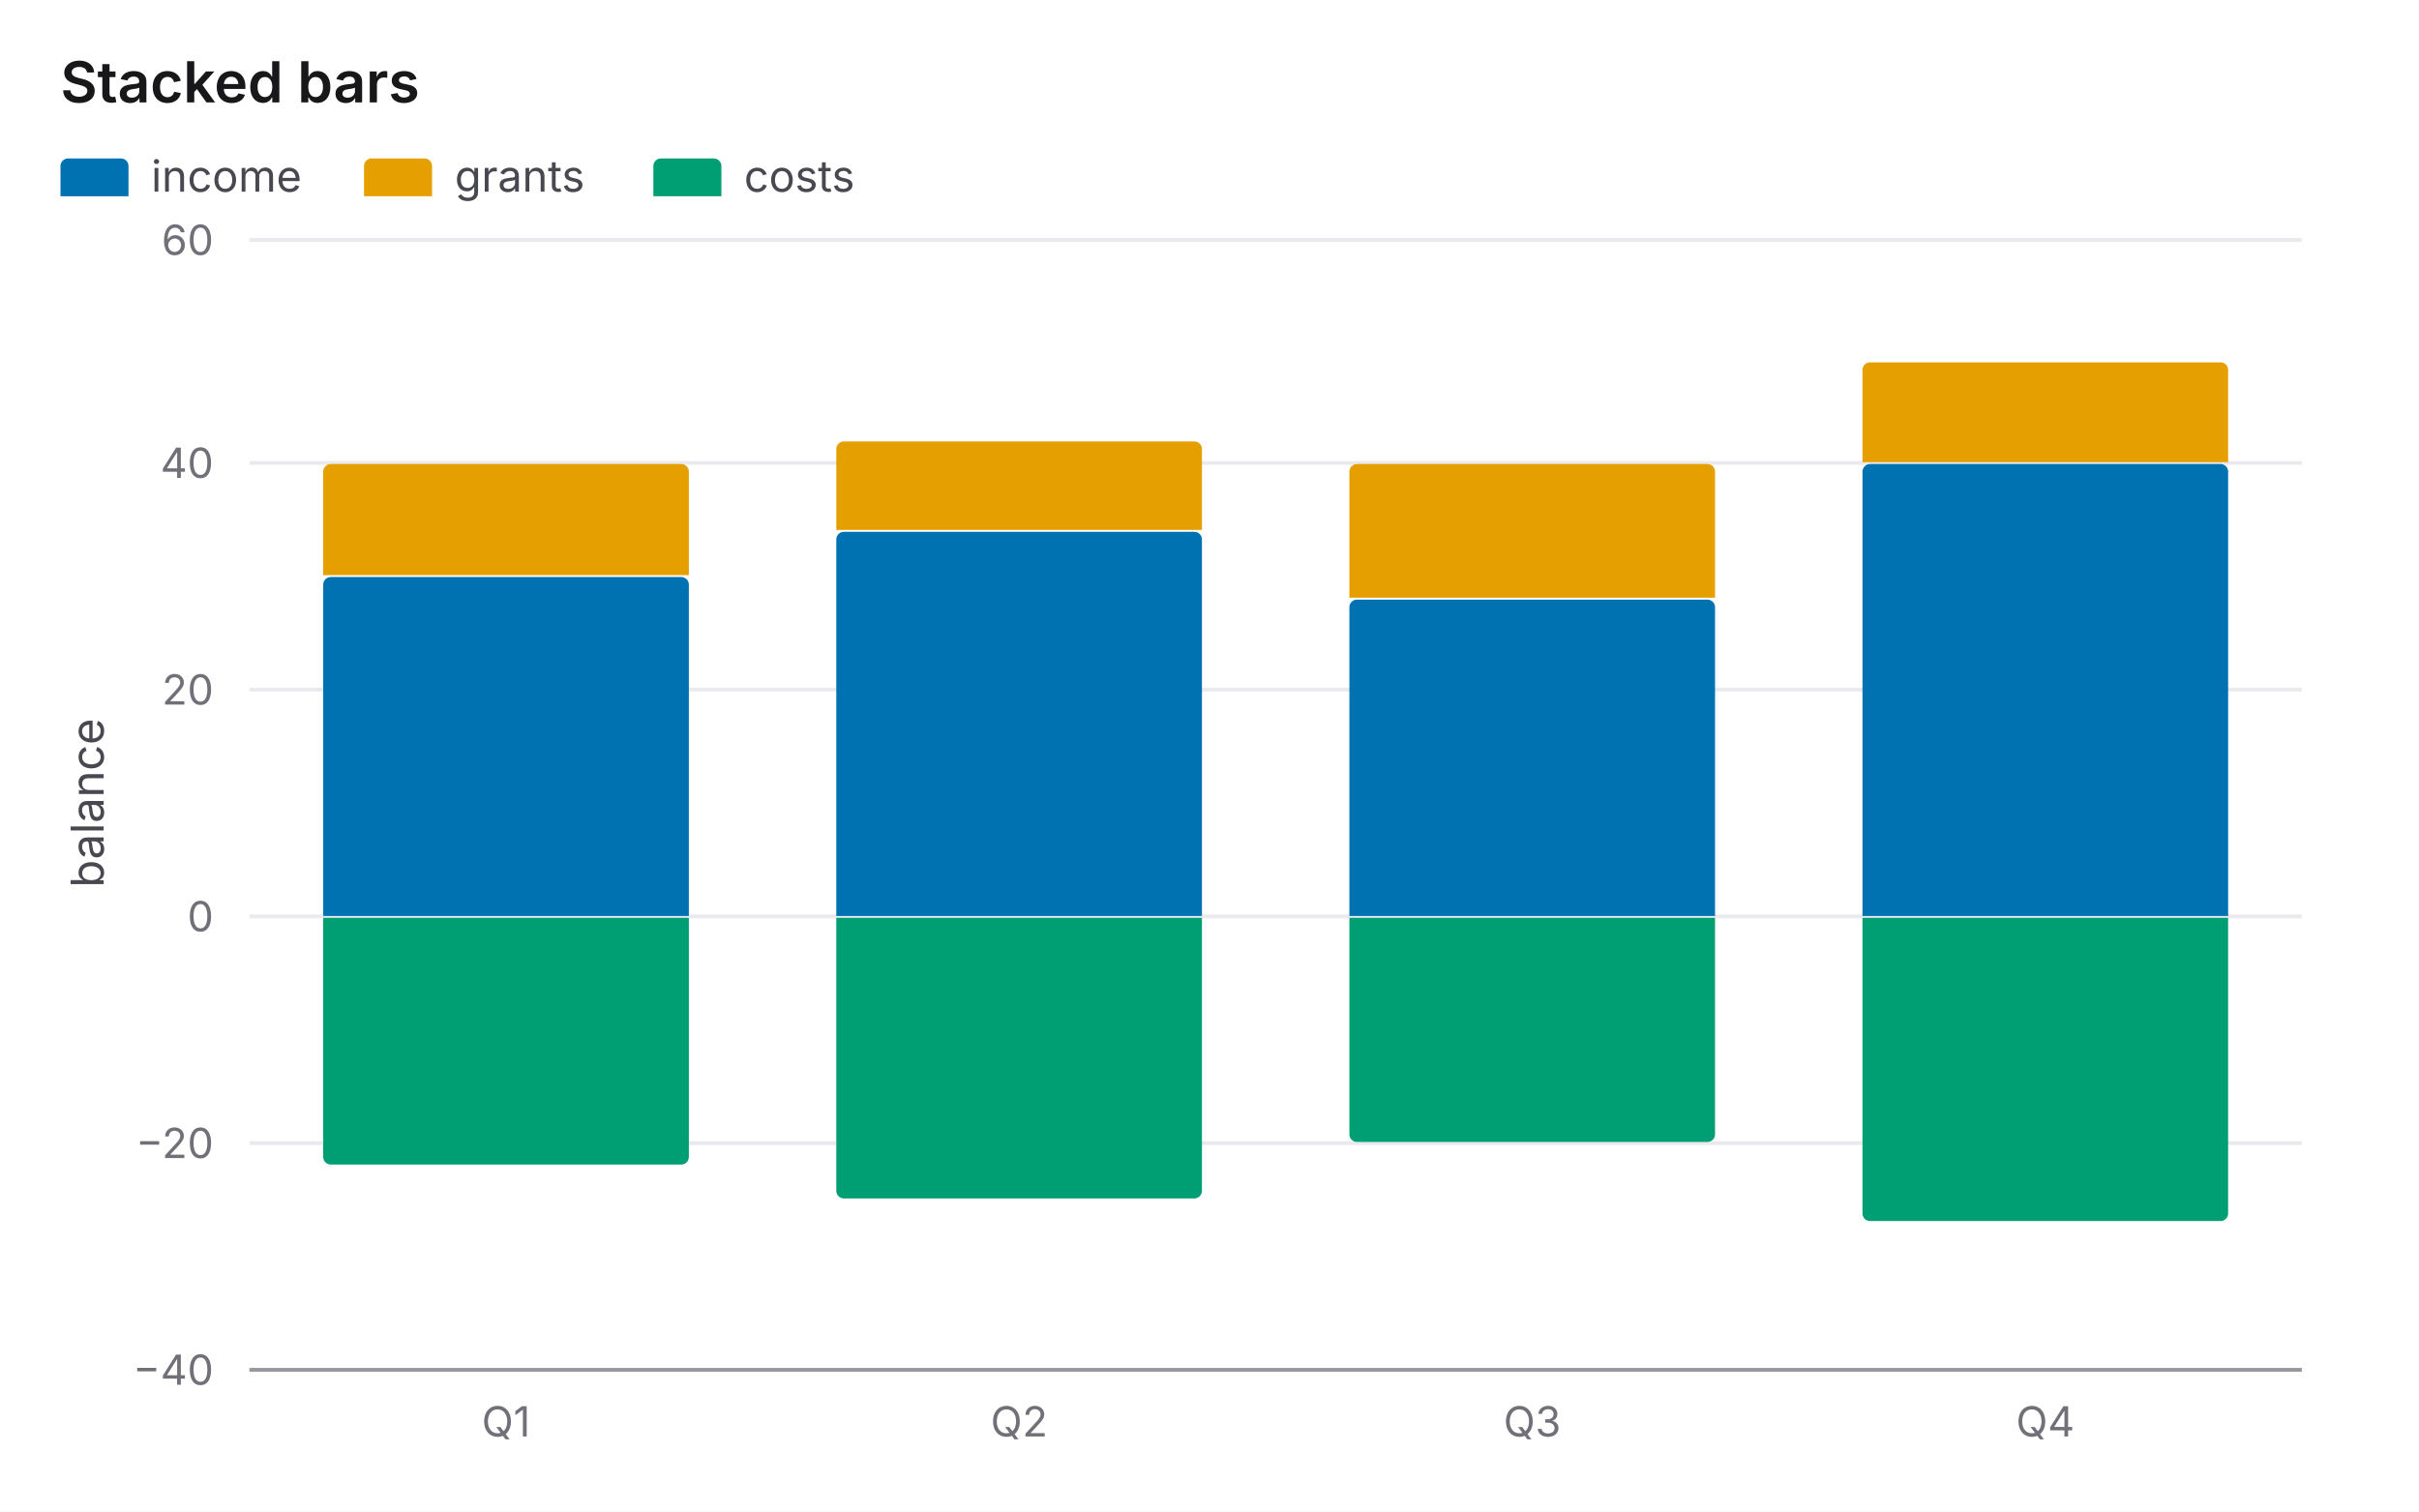
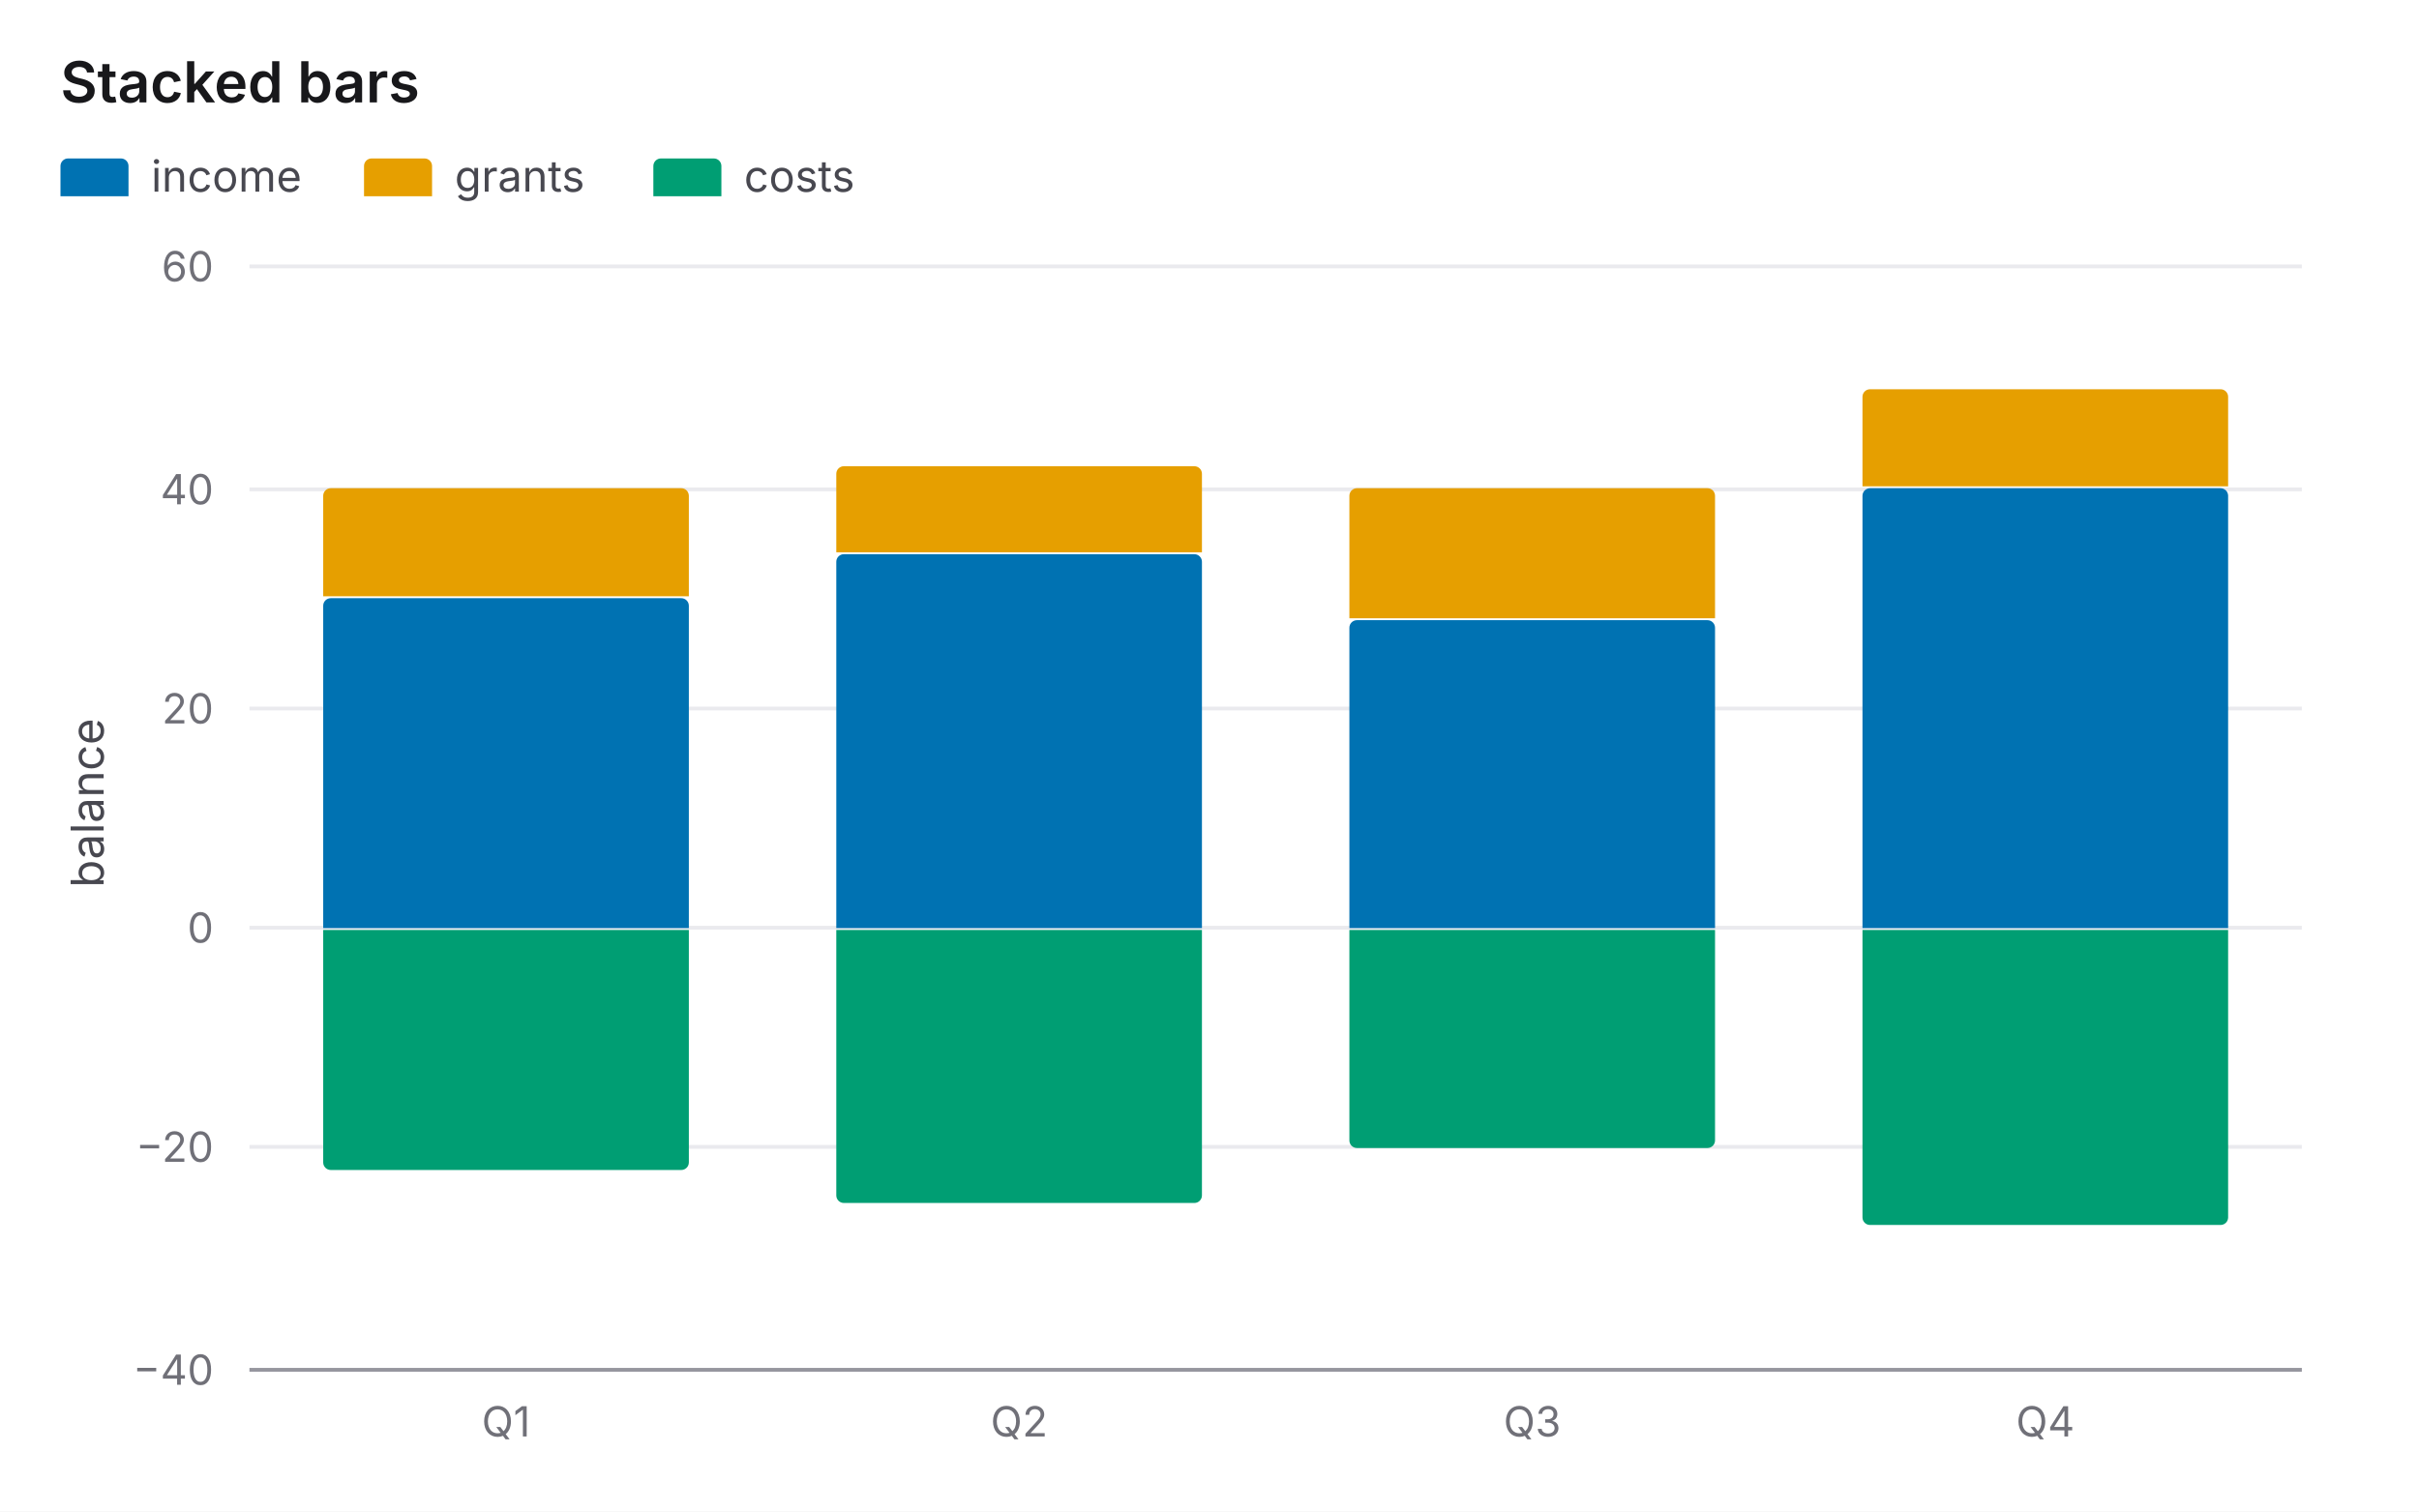
<svg xmlns="http://www.w3.org/2000/svg" width="640" height="400" viewBox="0 0 640 400">
  <defs>
    <clipPath id="c0">
      <path d="M60 57 L615 57 L615 368 L60 368 Z" />
    </clipPath>
  </defs>
  <path d="M0 0 L640 0 L640 400 L0 400 Z" fill="#ffffff" />
  <text x="16" y="27.1" font-size="15" fill="#18181b" text-anchor="start" font-family="Inter, &quot;Helvetica Neue&quot;, Helvetica, Arial, sans-serif" font-weight="600">Stacked bars</text>
  <path d="M16 51.93 L16 43.93 C16 42.83 16.9 41.93 18 41.93 L32 41.93 C33.1 41.93 34 42.83 34 43.93 L34 51.93 Z" fill="#0072b2" />
  <text x="40" y="50.725" font-size="11.5" fill="#484850" text-anchor="start" font-family="Inter, &quot;Helvetica Neue&quot;, Helvetica, Arial, sans-serif">income</text>
  <path d="M96.31 51.93 L96.31 43.93 C96.31 42.83 97.21 41.93 98.31 41.93 L112.31 41.93 C113.42 41.93 114.31 42.83 114.31 43.93 L114.31 51.93 Z" fill="#e69f00" />
  <text x="120.313" y="50.725" font-size="11.5" fill="#484850" text-anchor="start" font-family="Inter, &quot;Helvetica Neue&quot;, Helvetica, Arial, sans-serif">grants</text>
  <path d="M172.86 51.93 L172.86 43.93 C172.86 42.83 173.76 41.93 174.86 41.93 L188.86 41.93 C189.97 41.93 190.86 42.83 190.86 43.93 L190.86 51.93 Z" fill="#009e73" />
  <text x="196.861" y="50.725" font-size="11.5" fill="#484850" text-anchor="start" font-family="Inter, &quot;Helvetica Neue&quot;, Helvetica, Arial, sans-serif">costs</text>
  <path d="M66 362.5 L609 362.5" fill="none" stroke="#eaeaee" stroke-width="1" />
-   <path d="M66 302.5 L609 302.5" fill="none" stroke="#eaeaee" stroke-width="1" />
-   <path d="M66 242.5 L609 242.5" fill="none" stroke="#eaeaee" stroke-width="1" />
-   <path d="M66 182.5 L609 182.5" fill="none" stroke="#eaeaee" stroke-width="1" />
-   <path d="M66 122.5 L609 122.5" fill="none" stroke="#eaeaee" stroke-width="1" />
-   <path d="M66 63.5 L609 63.5" fill="none" stroke="#eaeaee" stroke-width="1" />
+   <path d="M66 303.5 L609 303.5" fill="none" stroke="#eaeaee" stroke-width="1" />
+   <path d="M66 245.5 L609 245.5" fill="none" stroke="#eaeaee" stroke-width="1" />
+   <path d="M66 187.5 L609 187.5" fill="none" stroke="#eaeaee" stroke-width="1" />
+   <path d="M66 129.5 L609 129.5" fill="none" stroke="#eaeaee" stroke-width="1" />
+   <path d="M66 70.5 L609 70.5" fill="none" stroke="#eaeaee" stroke-width="1" />
  <g clip-path="url(#c0)">
-     <path d="M85.51 242.4 L85.51 154.7 C85.51 153.6 86.4 152.7 87.51 152.7 L180.25 152.7 C181.35 152.7 182.25 153.6 182.25 154.7 L182.25 242.4 Z" fill="#0072b2" />
-     <path d="M85.51 152.2 L85.51 124.8 C85.51 123.7 86.4 122.8 87.51 122.8 L180.25 122.8 C181.35 122.8 182.25 123.7 182.25 124.8 L182.25 152.2 Z" fill="#e69f00" />
-     <path d="M85.51 242.9 L85.51 306.18 C85.51 307.28 86.4 308.18 87.51 308.18 L180.25 308.18 C181.35 308.18 182.25 307.28 182.25 306.18 L182.25 242.9 Z" fill="#009e73" />
-     <path d="M221.26 242.4 L221.26 142.74 C221.26 141.64 222.15 140.74 223.26 140.74 L316 140.74 C317.1 140.74 318 141.64 318 142.74 L318 242.4 Z" fill="#0072b2" />
-     <path d="M221.26 140.24 L221.26 118.82 C221.26 117.72 222.15 116.82 223.26 116.82 L316 116.82 C317.1 116.82 318 117.72 318 118.82 L318 140.24 Z" fill="#e69f00" />
-     <path d="M221.26 242.9 L221.26 315.15 C221.26 316.25 222.15 317.15 223.26 317.15 L316 317.15 C317.1 317.15 318 316.25 318 315.15 L318 242.9 Z" fill="#009e73" />
-     <path d="M357.01 242.4 L357.01 160.68 C357.01 159.58 357.9 158.68 359.01 158.68 L451.75 158.68 C452.85 158.68 453.75 159.58 453.75 160.68 L453.75 242.4 Z" fill="#0072b2" />
-     <path d="M357.01 158.18 L357.01 124.8 C357.01 123.7 357.9 122.8 359.01 122.8 L451.75 122.8 C452.85 122.8 453.75 123.7 453.75 124.8 L453.75 158.18 Z" fill="#e69f00" />
-     <path d="M357.01 242.9 L357.01 300.2 C357.01 301.3 357.9 302.2 359.01 302.2 L451.75 302.2 C452.85 302.2 453.75 301.3 453.75 300.2 L453.75 242.9 Z" fill="#009e73" />
-     <path d="M492.76 242.4 L492.76 124.8 C492.76 123.7 493.65 122.8 494.76 122.8 L587.5 122.8 C588.6 122.8 589.5 123.7 589.5 124.8 L589.5 242.4 Z" fill="#0072b2" />
-     <path d="M492.76 122.3 L492.76 97.89 C492.76 96.79 493.65 95.89 494.76 95.89 L587.5 95.89 C588.6 95.89 589.5 96.79 589.5 97.89 L589.5 122.3 Z" fill="#e69f00" />
-     <path d="M492.76 242.9 L492.76 321.13 C492.76 322.23 493.65 323.13 494.76 323.13 L587.5 323.13 C588.6 323.13 589.5 322.23 589.5 321.13 L589.5 242.9 Z" fill="#009e73" />
+     <path d="M85.51 245.6 L85.51 160.3 C85.51 159.2 86.4 158.3 87.51 158.3 L180.25 158.3 C181.35 158.3 182.25 159.2 182.25 160.3 L182.25 245.6 Z" fill="#0072b2" />
+     <path d="M85.51 157.8 L85.51 131.2 C85.51 130.1 86.4 129.2 87.51 129.2 L180.25 129.2 C181.35 129.2 182.25 130.1 182.25 131.2 L182.25 157.8 Z" fill="#e69f00" />
+     <path d="M85.51 246.1 L85.51 307.62 C85.51 308.72 86.4 309.62 87.51 309.62 L180.25 309.62 C181.35 309.62 182.25 308.72 182.25 307.62 L182.25 246.1 Z" fill="#009e73" />
+     <path d="M221.26 245.6 L221.26 148.66 C221.26 147.56 222.15 146.66 223.26 146.66 L316 146.66 C317.1 146.66 318 147.56 318 148.66 L318 245.6 Z" fill="#0072b2" />
+     <path d="M221.26 146.16 L221.26 125.38 C221.26 124.28 222.15 123.38 223.26 123.38 L316 123.38 C317.1 123.38 318 124.28 318 125.38 L318 146.16 Z" fill="#e69f00" />
+     <path d="M221.26 246.1 L221.26 316.35 C221.26 317.45 222.15 318.35 223.26 318.35 L316 318.35 C317.1 318.35 318 317.45 318 316.35 L318 246.1 Z" fill="#009e73" />
+     <path d="M357.01 245.6 L357.01 166.12 C357.01 165.02 357.9 164.12 359.01 164.12 L451.75 164.12 C452.85 164.12 453.75 165.02 453.75 166.12 L453.75 245.6 Z" fill="#0072b2" />
+     <path d="M357.01 163.62 L357.01 131.2 C357.01 130.1 357.9 129.2 359.01 129.2 L451.75 129.2 C452.85 129.2 453.75 130.1 453.75 131.2 L453.75 163.62 Z" fill="#e69f00" />
+     <path d="M357.01 246.1 L357.01 301.8 C357.01 302.9 357.9 303.8 359.01 303.8 L451.75 303.8 C452.85 303.8 453.75 302.9 453.75 301.8 L453.75 246.1 Z" fill="#009e73" />
+     <path d="M492.76 245.6 L492.76 131.2 C492.76 130.1 493.65 129.2 494.76 129.2 L587.5 129.2 C588.6 129.2 589.5 130.1 589.5 131.2 L589.5 245.6 Z" fill="#0072b2" />
+     <path d="M492.76 128.7 L492.76 105.01 C492.76 103.91 493.65 103.01 494.76 103.01 L587.5 103.01 C588.6 103.01 589.5 103.91 589.5 105.01 L589.5 128.7 Z" fill="#e69f00" />
+     <path d="M492.76 246.1 L492.76 322.17 C492.76 323.27 493.65 324.17 494.76 324.17 L587.5 324.17 C588.6 324.17 589.5 323.27 589.5 322.17 L589.5 246.1 Z" fill="#009e73" />
  </g>
  <path d="M66 362.5 L609 362.5" fill="none" stroke="#96969e" stroke-width="1" />
  <text x="133.875" y="380.14" font-size="11" fill="#707078" text-anchor="middle" font-family="Inter, &quot;Helvetica Neue&quot;, Helvetica, Arial, sans-serif">Q1</text>
  <text x="269.625" y="380.14" font-size="11" fill="#707078" text-anchor="middle" font-family="Inter, &quot;Helvetica Neue&quot;, Helvetica, Arial, sans-serif">Q2</text>
  <text x="405.375" y="380.14" font-size="11" fill="#707078" text-anchor="middle" font-family="Inter, &quot;Helvetica Neue&quot;, Helvetica, Arial, sans-serif">Q3</text>
  <text x="541.125" y="380.14" font-size="11" fill="#707078" text-anchor="middle" font-family="Inter, &quot;Helvetica Neue&quot;, Helvetica, Arial, sans-serif">Q4</text>
  <text x="56.5" y="366.46" font-size="11" fill="#707078" text-anchor="end" font-family="Inter, &quot;Helvetica Neue&quot;, Helvetica, Arial, sans-serif">−40</text>
-   <text x="56.5" y="306.46" font-size="11" fill="#707078" text-anchor="end" font-family="Inter, &quot;Helvetica Neue&quot;, Helvetica, Arial, sans-serif">−20</text>
-   <text x="56.5" y="246.46" font-size="11" fill="#707078" text-anchor="end" font-family="Inter, &quot;Helvetica Neue&quot;, Helvetica, Arial, sans-serif">0</text>
-   <text x="56.5" y="186.46" font-size="11" fill="#707078" text-anchor="end" font-family="Inter, &quot;Helvetica Neue&quot;, Helvetica, Arial, sans-serif">20</text>
-   <text x="56.5" y="126.46" font-size="11" fill="#707078" text-anchor="end" font-family="Inter, &quot;Helvetica Neue&quot;, Helvetica, Arial, sans-serif">40</text>
-   <text x="56.5" y="67.46" font-size="11" fill="#707078" text-anchor="end" font-family="Inter, &quot;Helvetica Neue&quot;, Helvetica, Arial, sans-serif">60</text>
+   <text x="56.5" y="307.46" font-size="11" fill="#707078" text-anchor="end" font-family="Inter, &quot;Helvetica Neue&quot;, Helvetica, Arial, sans-serif">−20</text>
+   <text x="56.5" y="249.46" font-size="11" fill="#707078" text-anchor="end" font-family="Inter, &quot;Helvetica Neue&quot;, Helvetica, Arial, sans-serif">0</text>
+   <text x="56.5" y="191.46" font-size="11" fill="#707078" text-anchor="end" font-family="Inter, &quot;Helvetica Neue&quot;, Helvetica, Arial, sans-serif">20</text>
+   <text x="56.5" y="133.46" font-size="11" fill="#707078" text-anchor="end" font-family="Inter, &quot;Helvetica Neue&quot;, Helvetica, Arial, sans-serif">40</text>
+   <text x="56.5" y="74.46" font-size="11" fill="#707078" text-anchor="end" font-family="Inter, &quot;Helvetica Neue&quot;, Helvetica, Arial, sans-serif">60</text>
  <text x="27.422" y="212.5" font-size="12" fill="#484850" text-anchor="middle" font-family="Inter, &quot;Helvetica Neue&quot;, Helvetica, Arial, sans-serif" transform="rotate(-90 27.422 212.5)">balance</text>
</svg>
